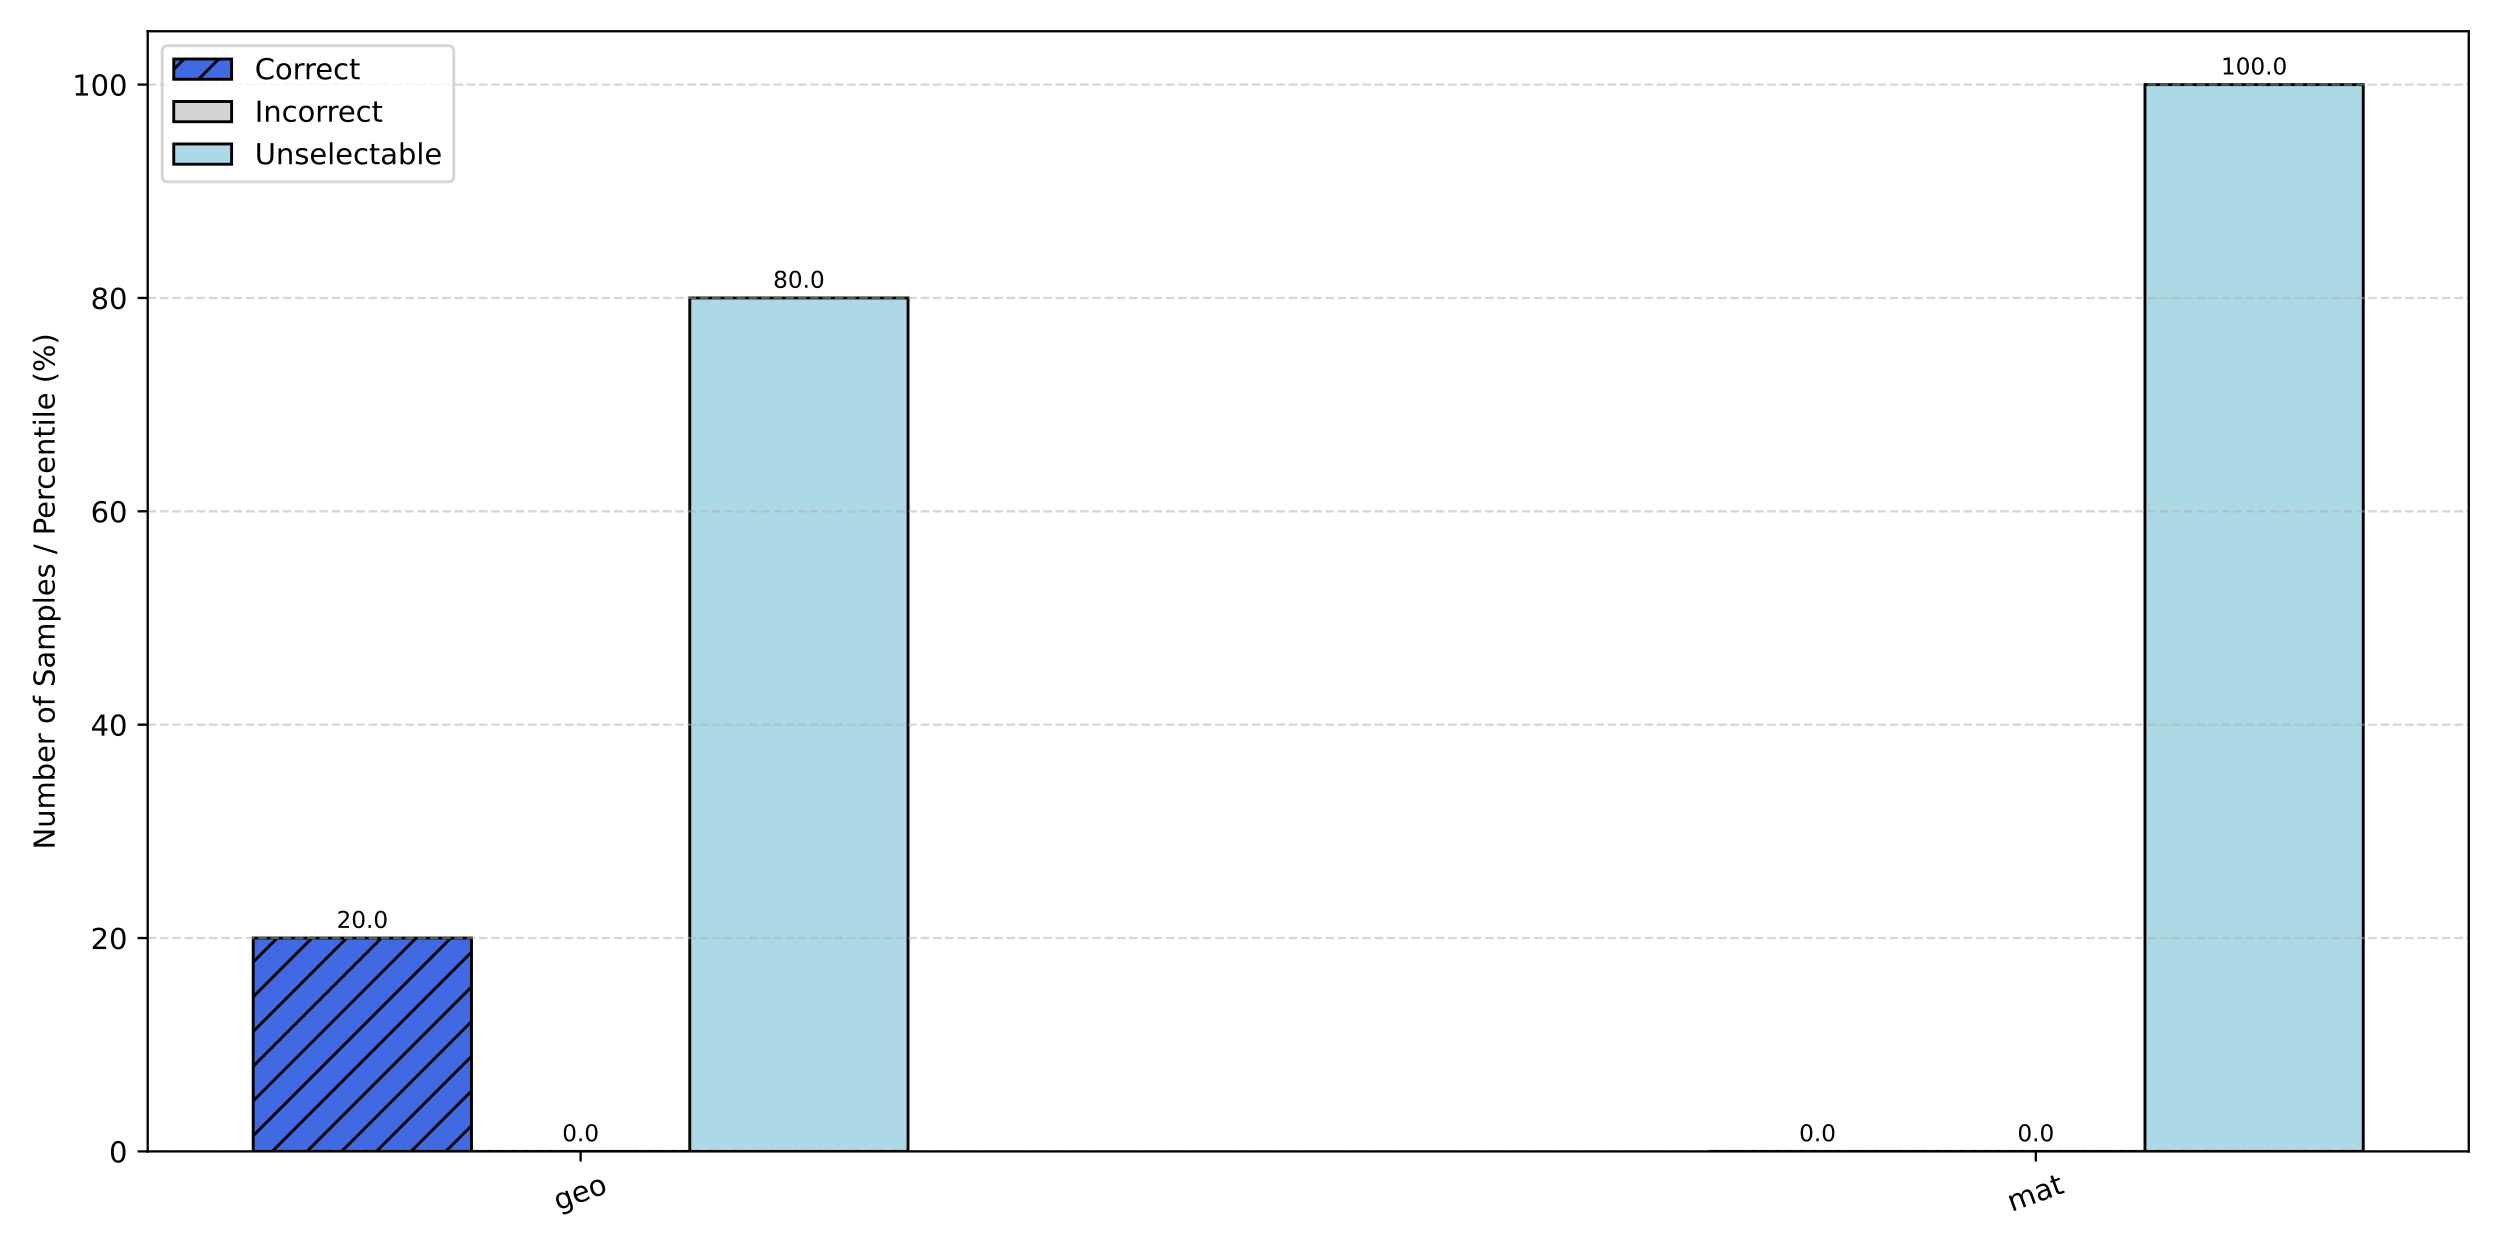
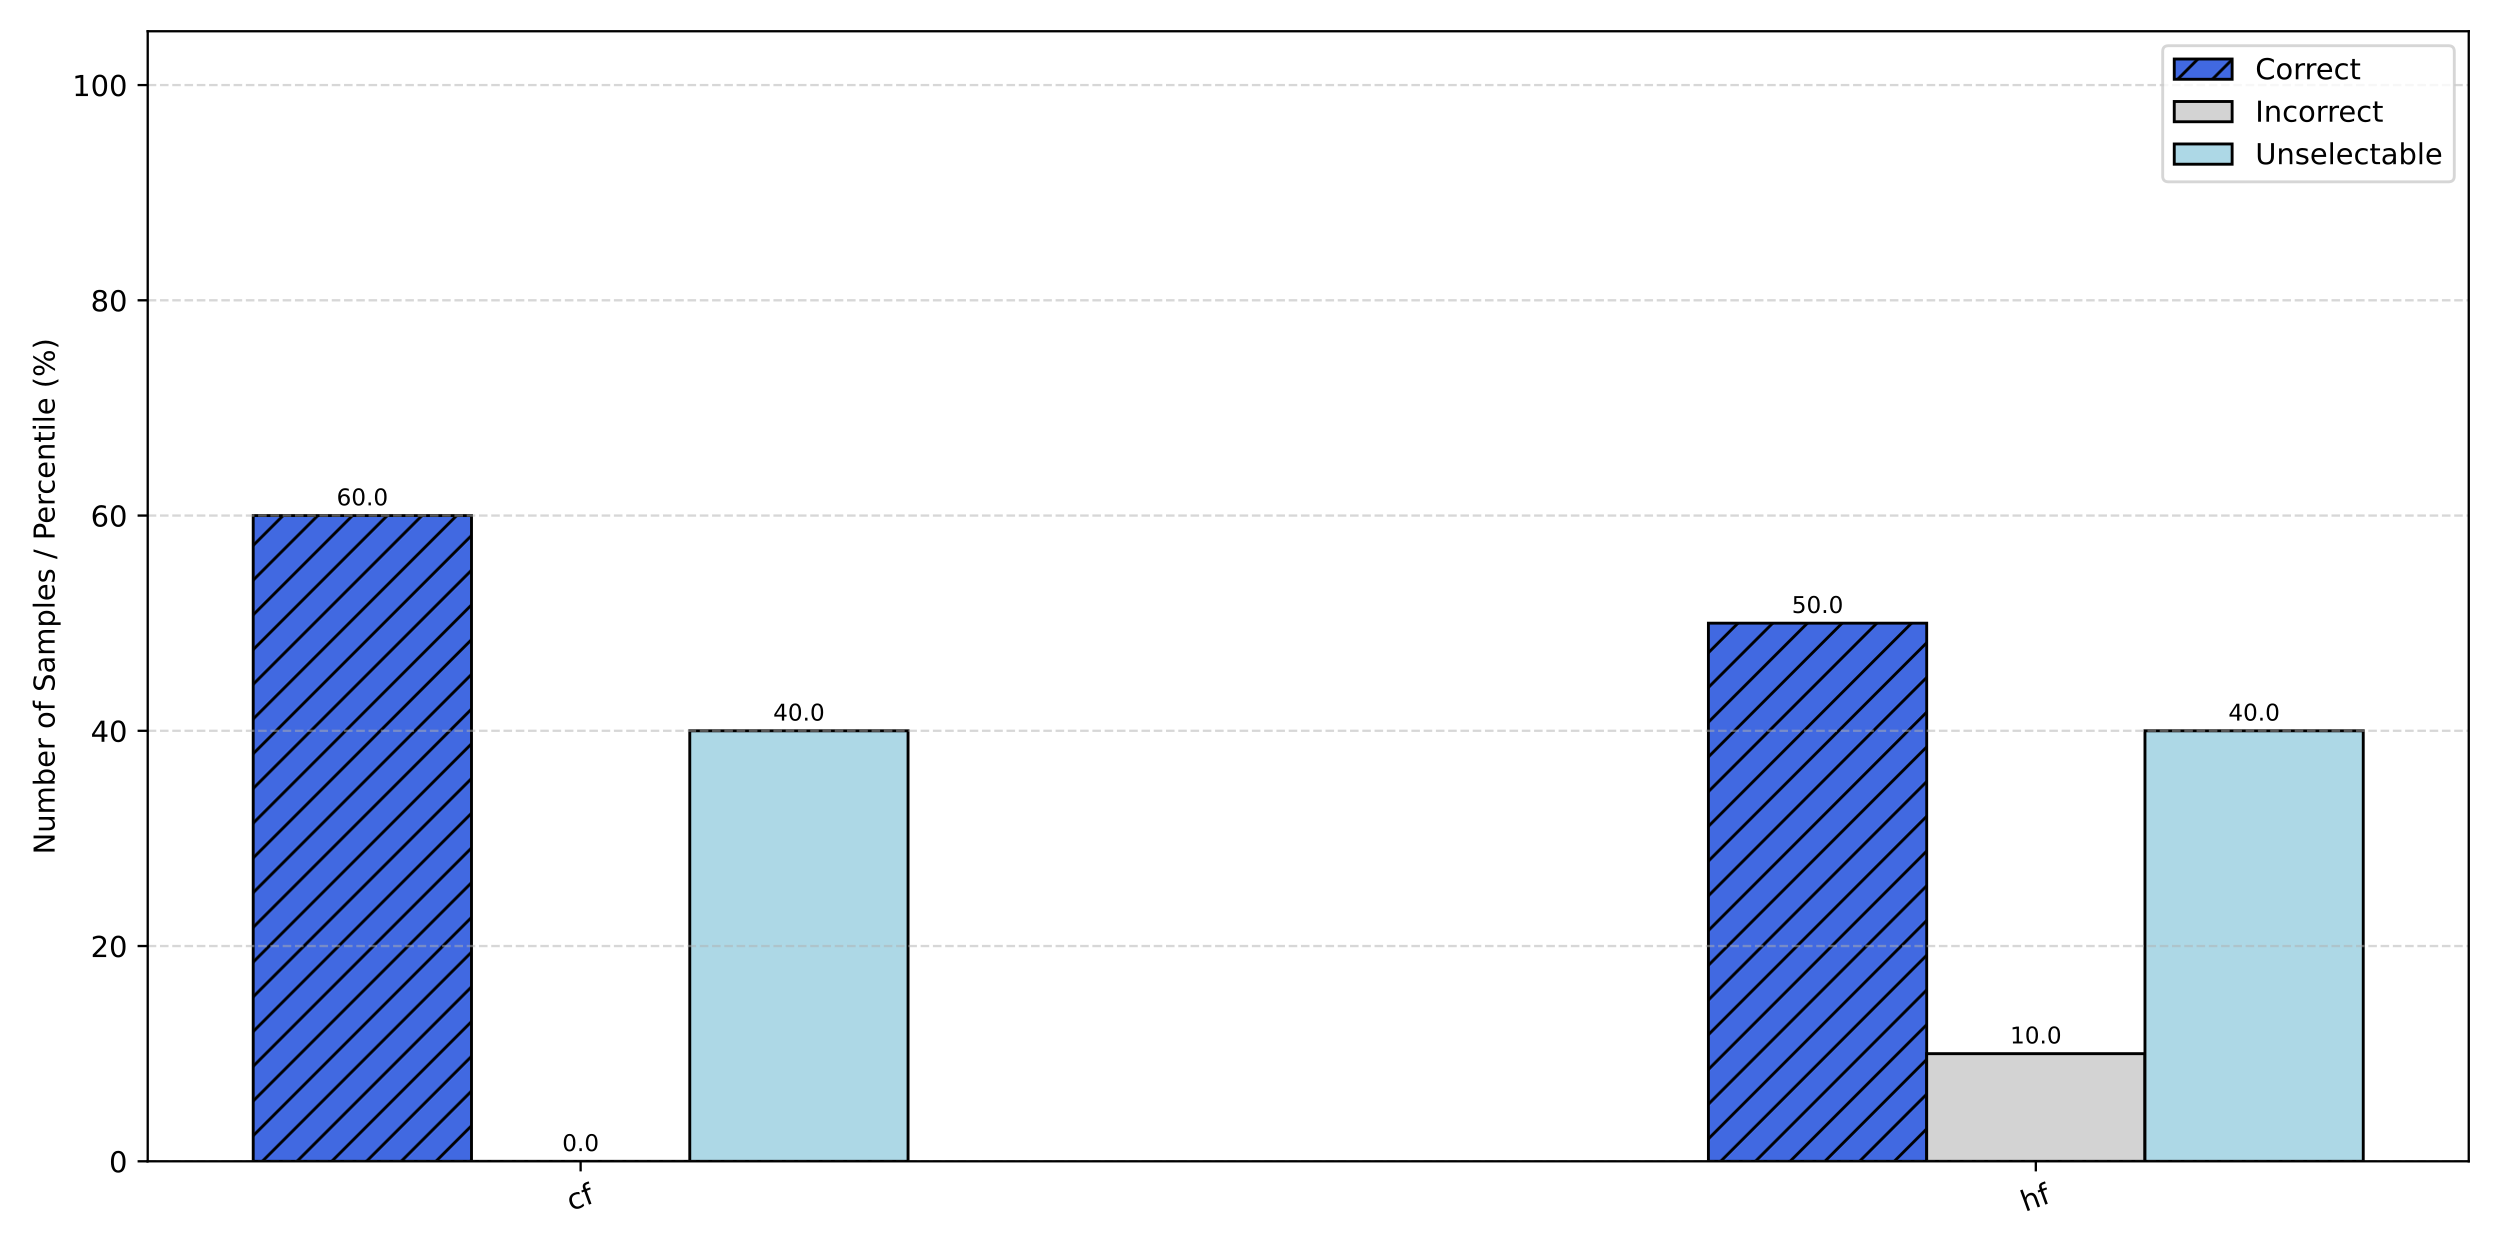
<svg xmlns="http://www.w3.org/2000/svg" xmlns:xlink="http://www.w3.org/1999/xlink" width="864pt" height="432pt" viewBox="0 0 864 432" version="1.1">
  <defs>
    <style type="text/css">*{stroke-linejoin: round; stroke-linecap: butt}</style>
  </defs>
  <g id="figure_1">
    <g id="patch_1">
      <path d="M 0 432  L 864 432  L 864 0  L 0 0  z " style="fill: #ffffff" />
    </g>
    <g id="axes_1">
      <g id="patch_2">
-         <path d="M 51.05 397.925  L 853.2 397.925  L 853.2 10.8  L 51.05 10.8  z " style="fill: #ffffff" />
+         <path d="M 51.05 401.342  L 853.2 401.342  L 853.2 10.8  L 51.05 10.8  z " style="fill: #ffffff" />
      </g>
      <g id="patch_3">
-         <path d="M 87.511 397.925  L 162.949 397.925  L 162.949 324.187  L 87.511 324.187  z " clip-path="url(#p1326051524)" style="fill: url(#h199a5d566e); stroke: #000000; stroke-linejoin: miter" />
+         <path d="M 87.511 401.342  L 162.949 401.342  L 162.949 178.175  L 87.511 178.175  z " clip-path="url(#pe8d5e47a25)" style="fill: url(#hb666bb2fa2); stroke: #000000; stroke-linejoin: miter" />
      </g>
      <g id="patch_4">
-         <path d="M 590.427 397.925  L 665.864 397.925  L 665.864 397.925  L 590.427 397.925  z " clip-path="url(#p1326051524)" style="fill: url(#h199a5d566e); stroke: #000000; stroke-linejoin: miter" />
+         <path d="M 590.427 401.342  L 665.864 401.342  L 665.864 215.37  L 590.427 215.37  z " clip-path="url(#pe8d5e47a25)" style="fill: url(#hb666bb2fa2); stroke: #000000; stroke-linejoin: miter" />
      </g>
      <g id="patch_5">
-         <path d="M 162.949 397.925  L 238.386 397.925  L 238.386 397.925  L 162.949 397.925  z " clip-path="url(#p1326051524)" style="fill: #d3d3d3; stroke: #000000; stroke-linejoin: miter" />
+         <path d="M 162.949 401.342  L 238.386 401.342  L 238.386 401.342  L 162.949 401.342  z " clip-path="url(#pe8d5e47a25)" style="fill: #d3d3d3; stroke: #000000; stroke-linejoin: miter" />
      </g>
      <g id="patch_6">
-         <path d="M 665.864 397.925  L 741.301 397.925  L 741.301 397.925  L 665.864 397.925  z " clip-path="url(#p1326051524)" style="fill: #d3d3d3; stroke: #000000; stroke-linejoin: miter" />
+         <path d="M 665.864 401.342  L 741.301 401.342  L 741.301 364.147  L 665.864 364.147  z " clip-path="url(#pe8d5e47a25)" style="fill: #d3d3d3; stroke: #000000; stroke-linejoin: miter" />
      </g>
      <g id="patch_7">
-         <path d="M 238.386 397.925  L 313.823 397.925  L 313.823 102.973  L 238.386 102.973  z " clip-path="url(#p1326051524)" style="fill: #add8e6; stroke: #000000; stroke-linejoin: miter" />
+         <path d="M 238.386 401.342  L 313.823 401.342  L 313.823 252.564  L 238.386 252.564  z " clip-path="url(#pe8d5e47a25)" style="fill: #add8e6; stroke: #000000; stroke-linejoin: miter" />
      </g>
      <g id="patch_8">
-         <path d="M 741.301 397.925  L 816.739 397.925  L 816.739 29.235  L 741.301 29.235  z " clip-path="url(#p1326051524)" style="fill: #add8e6; stroke: #000000; stroke-linejoin: miter" />
+         <path d="M 741.301 401.342  L 816.739 401.342  L 816.739 252.564  L 741.301 252.564  z " clip-path="url(#pe8d5e47a25)" style="fill: #add8e6; stroke: #000000; stroke-linejoin: miter" />
      </g>
      <g id="matplotlib.axis_1">
        <g id="xtick_1">
          <g id="line2d_1">
            <defs>
-               <path id="m39945ac521" d="M 0 0  L 0 3.5  " style="stroke: #000000; stroke-width: 0.8" />
-             </defs>
-             <g>
-               <use xlink:href="#m39945ac521" x="200.667" y="397.925" style="stroke: #000000; stroke-width: 0.8" />
+               <path id="mf1d5f5a586" d="M 0 0  L 0 3.5  " style="stroke: #000000; stroke-width: 0.8" />
+             </defs>
+             <g>
+               <use xlink:href="#mf1d5f5a586" x="200.667" y="401.342" style="stroke: #000000; stroke-width: 0.8" />
            </g>
          </g>
          <g id="text_1">
-             <g transform="translate(192.8624 418.4338) rotate(-20) scale(0.1 -0.1)">
-               <defs>
-                 <path id="DejaVuSans-67" d="M 2906 1791  Q 2906 2416 2648 2759  Q 2391 3103 1925 3103  Q 1463 3103 1205 2759  Q 947 2416 947 1791  Q 947 1169 1205 825  Q 1463 481 1925 481  Q 2391 481 2648 825  Q 2906 1169 2906 1791  z M 3481 434  Q 3481 -459 3084 -895  Q 2688 -1331 1869 -1331  Q 1566 -1331 1297 -1286  Q 1028 -1241 775 -1147  L 775 -588  Q 1028 -725 1275 -790  Q 1522 -856 1778 -856  Q 2344 -856 2625 -561  Q 2906 -266 2906 331  L 2906 616  Q 2728 306 2450 153  Q 2172 0 1784 0  Q 1141 0 747 490  Q 353 981 353 1791  Q 353 2603 747 3093  Q 1141 3584 1784 3584  Q 2172 3584 2450 3431  Q 2728 3278 2906 2969  L 2906 3500  L 3481 3500  L 3481 434  z " transform="scale(0.015625)" />
-                 <path id="DejaVuSans-65" d="M 3597 1894  L 3597 1613  L 953 1613  Q 991 1019 1311 708  Q 1631 397 2203 397  Q 2534 397 2845 478  Q 3156 559 3463 722  L 3463 178  Q 3153 47 2828 -22  Q 2503 -91 2169 -91  Q 1331 -91 842 396  Q 353 884 353 1716  Q 353 2575 817 3079  Q 1281 3584 2069 3584  Q 2775 3584 3186 3129  Q 3597 2675 3597 1894  z M 3022 2063  Q 3016 2534 2758 2815  Q 2500 3097 2075 3097  Q 1594 3097 1305 2825  Q 1016 2553 972 2059  L 3022 2063  z " transform="scale(0.015625)" />
-                 <path id="DejaVuSans-6f" d="M 1959 3097  Q 1497 3097 1228 2736  Q 959 2375 959 1747  Q 959 1119 1226 758  Q 1494 397 1959 397  Q 2419 397 2687 759  Q 2956 1122 2956 1747  Q 2956 2369 2687 2733  Q 2419 3097 1959 3097  z M 1959 3584  Q 2709 3584 3137 3096  Q 3566 2609 3566 1747  Q 3566 888 3137 398  Q 2709 -91 1959 -91  Q 1206 -91 779 398  Q 353 888 353 1747  Q 353 2609 779 3096  Q 1206 3584 1959 3584  z " transform="scale(0.015625)" />
-               </defs>
-               <use xlink:href="#DejaVuSans-67" />
-               <use xlink:href="#DejaVuSans-65" transform="translate(63.47656 0)" />
-               <use xlink:href="#DejaVuSans-6f" transform="translate(125 0)" />
+             <g transform="translate(197.3737 418.5667) rotate(-20) scale(0.1 -0.1)">
+               <defs>
+                 <path id="DejaVuSans-63" d="M 3122 3366  L 3122 2828  Q 2878 2963 2633 3030  Q 2388 3097 2138 3097  Q 1578 3097 1268 2742  Q 959 2388 959 1747  Q 959 1106 1268 751  Q 1578 397 2138 397  Q 2388 397 2633 464  Q 2878 531 3122 666  L 3122 134  Q 2881 22 2623 -34  Q 2366 -91 2075 -91  Q 1284 -91 818 406  Q 353 903 353 1747  Q 353 2603 823 3093  Q 1294 3584 2113 3584  Q 2378 3584 2631 3529  Q 2884 3475 3122 3366  z " transform="scale(0.015625)" />
+                 <path id="DejaVuSans-66" d="M 2375 4863  L 2375 4384  L 1825 4384  Q 1516 4384 1395 4259  Q 1275 4134 1275 3809  L 1275 3500  L 2222 3500  L 2222 3053  L 1275 3053  L 1275 0  L 697 0  L 697 3053  L 147 3053  L 147 3500  L 697 3500  L 697 3744  Q 697 4328 969 4595  Q 1241 4863 1831 4863  L 2375 4863  z " transform="scale(0.015625)" />
+               </defs>
+               <use xlink:href="#DejaVuSans-63" />
+               <use xlink:href="#DejaVuSans-66" transform="translate(54.98047 0)" />
            </g>
          </g>
        </g>
        <g id="xtick_2">
          <g id="line2d_2">
            <g>
-               <use xlink:href="#m39945ac521" x="703.583" y="397.925" style="stroke: #000000; stroke-width: 0.8" />
+               <use xlink:href="#mf1d5f5a586" x="703.583" y="401.342" style="stroke: #000000; stroke-width: 0.8" />
            </g>
          </g>
          <g id="text_2">
-             <g transform="translate(695.2286 418.8336) rotate(-20) scale(0.1 -0.1)">
-               <defs>
-                 <path id="DejaVuSans-6d" d="M 3328 2828  Q 3544 3216 3844 3400  Q 4144 3584 4550 3584  Q 5097 3584 5394 3201  Q 5691 2819 5691 2113  L 5691 0  L 5113 0  L 5113 2094  Q 5113 2597 4934 2840  Q 4756 3084 4391 3084  Q 3944 3084 3684 2787  Q 3425 2491 3425 1978  L 3425 0  L 2847 0  L 2847 2094  Q 2847 2600 2669 2842  Q 2491 3084 2119 3084  Q 1678 3084 1418 2786  Q 1159 2488 1159 1978  L 1159 0  L 581 0  L 581 3500  L 1159 3500  L 1159 2956  Q 1356 3278 1631 3431  Q 1906 3584 2284 3584  Q 2666 3584 2933 3390  Q 3200 3197 3328 2828  z " transform="scale(0.015625)" />
-                 <path id="DejaVuSans-61" d="M 2194 1759  Q 1497 1759 1228 1600  Q 959 1441 959 1056  Q 959 750 1161 570  Q 1363 391 1709 391  Q 2188 391 2477 730  Q 2766 1069 2766 1631  L 2766 1759  L 2194 1759  z M 3341 1997  L 3341 0  L 2766 0  L 2766 531  Q 2569 213 2275 61  Q 1981 -91 1556 -91  Q 1019 -91 701 211  Q 384 513 384 1019  Q 384 1609 779 1909  Q 1175 2209 1959 2209  L 2766 2209  L 2766 2266  Q 2766 2663 2505 2880  Q 2244 3097 1772 3097  Q 1472 3097 1187 3025  Q 903 2953 641 2809  L 641 3341  Q 956 3463 1253 3523  Q 1550 3584 1831 3584  Q 2591 3584 2966 3190  Q 3341 2797 3341 1997  z " transform="scale(0.015625)" />
-                 <path id="DejaVuSans-74" d="M 1172 4494  L 1172 3500  L 2356 3500  L 2356 3053  L 1172 3053  L 1172 1153  Q 1172 725 1289 603  Q 1406 481 1766 481  L 2356 481  L 2356 0  L 1766 0  Q 1100 0 847 248  Q 594 497 594 1153  L 594 3053  L 172 3053  L 172 3500  L 594 3500  L 594 4494  L 1172 4494  z " transform="scale(0.015625)" />
-               </defs>
-               <use xlink:href="#DejaVuSans-6d" />
-               <use xlink:href="#DejaVuSans-61" transform="translate(97.41211 0)" />
-               <use xlink:href="#DejaVuSans-74" transform="translate(158.6914 0)" />
+             <g transform="translate(699.8948 418.8537) rotate(-20) scale(0.1 -0.1)">
+               <defs>
+                 <path id="DejaVuSans-68" d="M 3513 2113  L 3513 0  L 2938 0  L 2938 2094  Q 2938 2591 2744 2837  Q 2550 3084 2163 3084  Q 1697 3084 1428 2787  Q 1159 2491 1159 1978  L 1159 0  L 581 0  L 581 4863  L 1159 4863  L 1159 2956  Q 1366 3272 1645 3428  Q 1925 3584 2291 3584  Q 2894 3584 3203 3211  Q 3513 2838 3513 2113  z " transform="scale(0.015625)" />
+               </defs>
+               <use xlink:href="#DejaVuSans-68" />
+               <use xlink:href="#DejaVuSans-66" transform="translate(63.37891 0)" />
            </g>
          </g>
        </g>
      </g>
      <g id="matplotlib.axis_2">
        <g id="ytick_1">
          <g id="line2d_3">
-             <path d="M 51.05 397.925  L 853.2 397.925  " clip-path="url(#p1326051524)" style="fill: none; stroke-dasharray: 2.96,1.28; stroke-dashoffset: 0; stroke: #b0b0b0; stroke-opacity: 0.5; stroke-width: 0.8" />
+             <path d="M 51.05 401.342  L 853.2 401.342  " clip-path="url(#pe8d5e47a25)" style="fill: none; stroke-dasharray: 2.96,1.28; stroke-dashoffset: 0; stroke: #b0b0b0; stroke-opacity: 0.5; stroke-width: 0.8" />
          </g>
          <g id="line2d_4">
            <defs>
-               <path id="m8533ecb255" d="M 0 0  L -3.5 0  " style="stroke: #000000; stroke-width: 0.8" />
-             </defs>
-             <g>
-               <use xlink:href="#m8533ecb255" x="51.05" y="397.925" style="stroke: #000000; stroke-width: 0.8" />
+               <path id="mf3baa4b930" d="M 0 0  L -3.5 0  " style="stroke: #000000; stroke-width: 0.8" />
+             </defs>
+             <g>
+               <use xlink:href="#mf3baa4b930" x="51.05" y="401.342" style="stroke: #000000; stroke-width: 0.8" />
            </g>
          </g>
          <g id="text_3">
-             <g transform="translate(37.6875 401.7243) scale(0.1 -0.1)">
+             <g transform="translate(37.6875 405.1411) scale(0.1 -0.1)">
              <defs>
                <path id="DejaVuSans-30" d="M 2034 4250  Q 1547 4250 1301 3770  Q 1056 3291 1056 2328  Q 1056 1369 1301 889  Q 1547 409 2034 409  Q 2525 409 2770 889  Q 3016 1369 3016 2328  Q 3016 3291 2770 3770  Q 2525 4250 2034 4250  z M 2034 4750  Q 2819 4750 3233 4129  Q 3647 3509 3647 2328  Q 3647 1150 3233 529  Q 2819 -91 2034 -91  Q 1250 -91 836 529  Q 422 1150 422 2328  Q 422 3509 836 4129  Q 1250 4750 2034 4750  z " transform="scale(0.015625)" />
              </defs>
              <use xlink:href="#DejaVuSans-30" />
            </g>
          </g>
        </g>
        <g id="ytick_2">
          <g id="line2d_5">
-             <path d="M 51.05 324.187  L 853.2 324.187  " clip-path="url(#p1326051524)" style="fill: none; stroke-dasharray: 2.96,1.28; stroke-dashoffset: 0; stroke: #b0b0b0; stroke-opacity: 0.5; stroke-width: 0.8" />
+             <path d="M 51.05 326.953  L 853.2 326.953  " clip-path="url(#pe8d5e47a25)" style="fill: none; stroke-dasharray: 2.96,1.28; stroke-dashoffset: 0; stroke: #b0b0b0; stroke-opacity: 0.5; stroke-width: 0.8" />
          </g>
          <g id="line2d_6">
            <g>
-               <use xlink:href="#m8533ecb255" x="51.05" y="324.187" style="stroke: #000000; stroke-width: 0.8" />
+               <use xlink:href="#mf3baa4b930" x="51.05" y="326.953" style="stroke: #000000; stroke-width: 0.8" />
            </g>
          </g>
          <g id="text_4">
-             <g transform="translate(31.325 327.9862) scale(0.1 -0.1)">
+             <g transform="translate(31.325 330.7522) scale(0.1 -0.1)">
              <defs>
                <path id="DejaVuSans-32" d="M 1228 531  L 3431 531  L 3431 0  L 469 0  L 469 531  Q 828 903 1448 1529  Q 2069 2156 2228 2338  Q 2531 2678 2651 2914  Q 2772 3150 2772 3378  Q 2772 3750 2511 3984  Q 2250 4219 1831 4219  Q 1534 4219 1204 4116  Q 875 4013 500 3803  L 500 4441  Q 881 4594 1212 4672  Q 1544 4750 1819 4750  Q 2544 4750 2975 4387  Q 3406 4025 3406 3419  Q 3406 3131 3298 2873  Q 3191 2616 2906 2266  Q 2828 2175 2409 1742  Q 1991 1309 1228 531  z " transform="scale(0.015625)" />
              </defs>
              <use xlink:href="#DejaVuSans-32" />
              <use xlink:href="#DejaVuSans-30" transform="translate(63.62305 0)" />
            </g>
          </g>
        </g>
        <g id="ytick_3">
          <g id="line2d_7">
-             <path d="M 51.05 250.449  L 853.2 250.449  " clip-path="url(#p1326051524)" style="fill: none; stroke-dasharray: 2.96,1.28; stroke-dashoffset: 0; stroke: #b0b0b0; stroke-opacity: 0.5; stroke-width: 0.8" />
+             <path d="M 51.05 252.564  L 853.2 252.564  " clip-path="url(#pe8d5e47a25)" style="fill: none; stroke-dasharray: 2.96,1.28; stroke-dashoffset: 0; stroke: #b0b0b0; stroke-opacity: 0.5; stroke-width: 0.8" />
          </g>
          <g id="line2d_8">
            <g>
-               <use xlink:href="#m8533ecb255" x="51.05" y="250.449" style="stroke: #000000; stroke-width: 0.8" />
+               <use xlink:href="#mf3baa4b930" x="51.05" y="252.564" style="stroke: #000000; stroke-width: 0.8" />
            </g>
          </g>
          <g id="text_5">
-             <g transform="translate(31.325 254.2481) scale(0.1 -0.1)">
+             <g transform="translate(31.325 256.3633) scale(0.1 -0.1)">
              <defs>
                <path id="DejaVuSans-34" d="M 2419 4116  L 825 1625  L 2419 1625  L 2419 4116  z M 2253 4666  L 3047 4666  L 3047 1625  L 3713 1625  L 3713 1100  L 3047 1100  L 3047 0  L 2419 0  L 2419 1100  L 313 1100  L 313 1709  L 2253 4666  z " transform="scale(0.015625)" />
              </defs>
              <use xlink:href="#DejaVuSans-34" />
              <use xlink:href="#DejaVuSans-30" transform="translate(63.62305 0)" />
            </g>
          </g>
        </g>
        <g id="ytick_4">
          <g id="line2d_9">
-             <path d="M 51.05 176.711  L 853.2 176.711  " clip-path="url(#p1326051524)" style="fill: none; stroke-dasharray: 2.96,1.28; stroke-dashoffset: 0; stroke: #b0b0b0; stroke-opacity: 0.5; stroke-width: 0.8" />
+             <path d="M 51.05 178.175  L 853.2 178.175  " clip-path="url(#pe8d5e47a25)" style="fill: none; stroke-dasharray: 2.96,1.28; stroke-dashoffset: 0; stroke: #b0b0b0; stroke-opacity: 0.5; stroke-width: 0.8" />
          </g>
          <g id="line2d_10">
            <g>
-               <use xlink:href="#m8533ecb255" x="51.05" y="176.711" style="stroke: #000000; stroke-width: 0.8" />
+               <use xlink:href="#mf3baa4b930" x="51.05" y="178.175" style="stroke: #000000; stroke-width: 0.8" />
            </g>
          </g>
          <g id="text_6">
-             <g transform="translate(31.325 180.51) scale(0.1 -0.1)">
+             <g transform="translate(31.325 181.9743) scale(0.1 -0.1)">
              <defs>
                <path id="DejaVuSans-36" d="M 2113 2584  Q 1688 2584 1439 2293  Q 1191 2003 1191 1497  Q 1191 994 1439 701  Q 1688 409 2113 409  Q 2538 409 2786 701  Q 3034 994 3034 1497  Q 3034 2003 2786 2293  Q 2538 2584 2113 2584  z M 3366 4563  L 3366 3988  Q 3128 4100 2886 4159  Q 2644 4219 2406 4219  Q 1781 4219 1451 3797  Q 1122 3375 1075 2522  Q 1259 2794 1537 2939  Q 1816 3084 2150 3084  Q 2853 3084 3261 2657  Q 3669 2231 3669 1497  Q 3669 778 3244 343  Q 2819 -91 2113 -91  Q 1303 -91 875 529  Q 447 1150 447 2328  Q 447 3434 972 4092  Q 1497 4750 2381 4750  Q 2619 4750 2861 4703  Q 3103 4656 3366 4563  z " transform="scale(0.015625)" />
              </defs>
              <use xlink:href="#DejaVuSans-36" />
              <use xlink:href="#DejaVuSans-30" transform="translate(63.62305 0)" />
            </g>
          </g>
        </g>
        <g id="ytick_5">
          <g id="line2d_11">
-             <path d="M 51.05 102.973  L 853.2 102.973  " clip-path="url(#p1326051524)" style="fill: none; stroke-dasharray: 2.96,1.28; stroke-dashoffset: 0; stroke: #b0b0b0; stroke-opacity: 0.5; stroke-width: 0.8" />
+             <path d="M 51.05 103.786  L 853.2 103.786  " clip-path="url(#pe8d5e47a25)" style="fill: none; stroke-dasharray: 2.96,1.28; stroke-dashoffset: 0; stroke: #b0b0b0; stroke-opacity: 0.5; stroke-width: 0.8" />
          </g>
          <g id="line2d_12">
            <g>
-               <use xlink:href="#m8533ecb255" x="51.05" y="102.973" style="stroke: #000000; stroke-width: 0.8" />
+               <use xlink:href="#mf3baa4b930" x="51.05" y="103.786" style="stroke: #000000; stroke-width: 0.8" />
            </g>
          </g>
          <g id="text_7">
-             <g transform="translate(31.325 106.7719) scale(0.1 -0.1)">
+             <g transform="translate(31.325 107.5854) scale(0.1 -0.1)">
              <defs>
                <path id="DejaVuSans-38" d="M 2034 2216  Q 1584 2216 1326 1975  Q 1069 1734 1069 1313  Q 1069 891 1326 650  Q 1584 409 2034 409  Q 2484 409 2743 651  Q 3003 894 3003 1313  Q 3003 1734 2745 1975  Q 2488 2216 2034 2216  z M 1403 2484  Q 997 2584 770 2862  Q 544 3141 544 3541  Q 544 4100 942 4425  Q 1341 4750 2034 4750  Q 2731 4750 3128 4425  Q 3525 4100 3525 3541  Q 3525 3141 3298 2862  Q 3072 2584 2669 2484  Q 3125 2378 3379 2068  Q 3634 1759 3634 1313  Q 3634 634 3220 271  Q 2806 -91 2034 -91  Q 1263 -91 848 271  Q 434 634 434 1313  Q 434 1759 690 2068  Q 947 2378 1403 2484  z M 1172 3481  Q 1172 3119 1398 2916  Q 1625 2713 2034 2713  Q 2441 2713 2670 2916  Q 2900 3119 2900 3481  Q 2900 3844 2670 4047  Q 2441 4250 2034 4250  Q 1625 4250 1398 4047  Q 1172 3844 1172 3481  z " transform="scale(0.015625)" />
              </defs>
              <use xlink:href="#DejaVuSans-38" />
              <use xlink:href="#DejaVuSans-30" transform="translate(63.62305 0)" />
            </g>
          </g>
        </g>
        <g id="ytick_6">
          <g id="line2d_13">
-             <path d="M 51.05 29.235  L 853.2 29.235  " clip-path="url(#p1326051524)" style="fill: none; stroke-dasharray: 2.96,1.28; stroke-dashoffset: 0; stroke: #b0b0b0; stroke-opacity: 0.5; stroke-width: 0.8" />
+             <path d="M 51.05 29.397  L 853.2 29.397  " clip-path="url(#pe8d5e47a25)" style="fill: none; stroke-dasharray: 2.96,1.28; stroke-dashoffset: 0; stroke: #b0b0b0; stroke-opacity: 0.5; stroke-width: 0.8" />
          </g>
          <g id="line2d_14">
            <g>
-               <use xlink:href="#m8533ecb255" x="51.05" y="29.235" style="stroke: #000000; stroke-width: 0.8" />
+               <use xlink:href="#mf3baa4b930" x="51.05" y="29.397" style="stroke: #000000; stroke-width: 0.8" />
            </g>
          </g>
          <g id="text_8">
-             <g transform="translate(24.9625 33.03375) scale(0.1 -0.1)">
+             <g transform="translate(24.9625 33.19645) scale(0.1 -0.1)">
              <defs>
                <path id="DejaVuSans-31" d="M 794 531  L 1825 531  L 1825 4091  L 703 3866  L 703 4441  L 1819 4666  L 2450 4666  L 2450 531  L 3481 531  L 3481 0  L 794 0  L 794 531  z " transform="scale(0.015625)" />
              </defs>
              <use xlink:href="#DejaVuSans-31" />
              <use xlink:href="#DejaVuSans-30" transform="translate(63.62305 0)" />
              <use xlink:href="#DejaVuSans-30" transform="translate(127.2461 0)" />
            </g>
          </g>
        </g>
        <g id="text_9">
-           <g transform="translate(18.88281 293.5657) rotate(-90) scale(0.1 -0.1)">
+           <g transform="translate(18.88281 295.2741) rotate(-90) scale(0.1 -0.1)">
            <defs>
              <path id="DejaVuSans-4e" d="M 628 4666  L 1478 4666  L 3547 763  L 3547 4666  L 4159 4666  L 4159 0  L 3309 0  L 1241 3903  L 1241 0  L 628 0  L 628 4666  z " transform="scale(0.015625)" />
              <path id="DejaVuSans-75" d="M 544 1381  L 544 3500  L 1119 3500  L 1119 1403  Q 1119 906 1312 657  Q 1506 409 1894 409  Q 2359 409 2629 706  Q 2900 1003 2900 1516  L 2900 3500  L 3475 3500  L 3475 0  L 2900 0  L 2900 538  Q 2691 219 2414 64  Q 2138 -91 1772 -91  Q 1169 -91 856 284  Q 544 659 544 1381  z M 1991 3584  L 1991 3584  z " transform="scale(0.015625)" />
+               <path id="DejaVuSans-6d" d="M 3328 2828  Q 3544 3216 3844 3400  Q 4144 3584 4550 3584  Q 5097 3584 5394 3201  Q 5691 2819 5691 2113  L 5691 0  L 5113 0  L 5113 2094  Q 5113 2597 4934 2840  Q 4756 3084 4391 3084  Q 3944 3084 3684 2787  Q 3425 2491 3425 1978  L 3425 0  L 2847 0  L 2847 2094  Q 2847 2600 2669 2842  Q 2491 3084 2119 3084  Q 1678 3084 1418 2786  Q 1159 2488 1159 1978  L 1159 0  L 581 0  L 581 3500  L 1159 3500  L 1159 2956  Q 1356 3278 1631 3431  Q 1906 3584 2284 3584  Q 2666 3584 2933 3390  Q 3200 3197 3328 2828  z " transform="scale(0.015625)" />
              <path id="DejaVuSans-62" d="M 3116 1747  Q 3116 2381 2855 2742  Q 2594 3103 2138 3103  Q 1681 3103 1420 2742  Q 1159 2381 1159 1747  Q 1159 1113 1420 752  Q 1681 391 2138 391  Q 2594 391 2855 752  Q 3116 1113 3116 1747  z M 1159 2969  Q 1341 3281 1617 3432  Q 1894 3584 2278 3584  Q 2916 3584 3314 3078  Q 3713 2572 3713 1747  Q 3713 922 3314 415  Q 2916 -91 2278 -91  Q 1894 -91 1617 61  Q 1341 213 1159 525  L 1159 0  L 581 0  L 581 4863  L 1159 4863  L 1159 2969  z " transform="scale(0.015625)" />
+               <path id="DejaVuSans-65" d="M 3597 1894  L 3597 1613  L 953 1613  Q 991 1019 1311 708  Q 1631 397 2203 397  Q 2534 397 2845 478  Q 3156 559 3463 722  L 3463 178  Q 3153 47 2828 -22  Q 2503 -91 2169 -91  Q 1331 -91 842 396  Q 353 884 353 1716  Q 353 2575 817 3079  Q 1281 3584 2069 3584  Q 2775 3584 3186 3129  Q 3597 2675 3597 1894  z M 3022 2063  Q 3016 2534 2758 2815  Q 2500 3097 2075 3097  Q 1594 3097 1305 2825  Q 1016 2553 972 2059  L 3022 2063  z " transform="scale(0.015625)" />
              <path id="DejaVuSans-72" d="M 2631 2963  Q 2534 3019 2420 3045  Q 2306 3072 2169 3072  Q 1681 3072 1420 2755  Q 1159 2438 1159 1844  L 1159 0  L 581 0  L 581 3500  L 1159 3500  L 1159 2956  Q 1341 3275 1631 3429  Q 1922 3584 2338 3584  Q 2397 3584 2469 3576  Q 2541 3569 2628 3553  L 2631 2963  z " transform="scale(0.015625)" />
              <path id="DejaVuSans-20" transform="scale(0.015625)" />
-               <path id="DejaVuSans-66" d="M 2375 4863  L 2375 4384  L 1825 4384  Q 1516 4384 1395 4259  Q 1275 4134 1275 3809  L 1275 3500  L 2222 3500  L 2222 3053  L 1275 3053  L 1275 0  L 697 0  L 697 3053  L 147 3053  L 147 3500  L 697 3500  L 697 3744  Q 697 4328 969 4595  Q 1241 4863 1831 4863  L 2375 4863  z " transform="scale(0.015625)" />
+               <path id="DejaVuSans-6f" d="M 1959 3097  Q 1497 3097 1228 2736  Q 959 2375 959 1747  Q 959 1119 1226 758  Q 1494 397 1959 397  Q 2419 397 2687 759  Q 2956 1122 2956 1747  Q 2956 2369 2687 2733  Q 2419 3097 1959 3097  z M 1959 3584  Q 2709 3584 3137 3096  Q 3566 2609 3566 1747  Q 3566 888 3137 398  Q 2709 -91 1959 -91  Q 1206 -91 779 398  Q 353 888 353 1747  Q 353 2609 779 3096  Q 1206 3584 1959 3584  z " transform="scale(0.015625)" />
              <path id="DejaVuSans-53" d="M 3425 4513  L 3425 3897  Q 3066 4069 2747 4153  Q 2428 4238 2131 4238  Q 1616 4238 1336 4038  Q 1056 3838 1056 3469  Q 1056 3159 1242 3001  Q 1428 2844 1947 2747  L 2328 2669  Q 3034 2534 3370 2195  Q 3706 1856 3706 1288  Q 3706 609 3251 259  Q 2797 -91 1919 -91  Q 1588 -91 1214 -16  Q 841 59 441 206  L 441 856  Q 825 641 1194 531  Q 1563 422 1919 422  Q 2459 422 2753 634  Q 3047 847 3047 1241  Q 3047 1584 2836 1778  Q 2625 1972 2144 2069  L 1759 2144  Q 1053 2284 737 2584  Q 422 2884 422 3419  Q 422 4038 858 4394  Q 1294 4750 2059 4750  Q 2388 4750 2728 4690  Q 3069 4631 3425 4513  z " transform="scale(0.015625)" />
+               <path id="DejaVuSans-61" d="M 2194 1759  Q 1497 1759 1228 1600  Q 959 1441 959 1056  Q 959 750 1161 570  Q 1363 391 1709 391  Q 2188 391 2477 730  Q 2766 1069 2766 1631  L 2766 1759  L 2194 1759  z M 3341 1997  L 3341 0  L 2766 0  L 2766 531  Q 2569 213 2275 61  Q 1981 -91 1556 -91  Q 1019 -91 701 211  Q 384 513 384 1019  Q 384 1609 779 1909  Q 1175 2209 1959 2209  L 2766 2209  L 2766 2266  Q 2766 2663 2505 2880  Q 2244 3097 1772 3097  Q 1472 3097 1187 3025  Q 903 2953 641 2809  L 641 3341  Q 956 3463 1253 3523  Q 1550 3584 1831 3584  Q 2591 3584 2966 3190  Q 3341 2797 3341 1997  z " transform="scale(0.015625)" />
              <path id="DejaVuSans-70" d="M 1159 525  L 1159 -1331  L 581 -1331  L 581 3500  L 1159 3500  L 1159 2969  Q 1341 3281 1617 3432  Q 1894 3584 2278 3584  Q 2916 3584 3314 3078  Q 3713 2572 3713 1747  Q 3713 922 3314 415  Q 2916 -91 2278 -91  Q 1894 -91 1617 61  Q 1341 213 1159 525  z M 3116 1747  Q 3116 2381 2855 2742  Q 2594 3103 2138 3103  Q 1681 3103 1420 2742  Q 1159 2381 1159 1747  Q 1159 1113 1420 752  Q 1681 391 2138 391  Q 2594 391 2855 752  Q 3116 1113 3116 1747  z " transform="scale(0.015625)" />
              <path id="DejaVuSans-6c" d="M 603 4863  L 1178 4863  L 1178 0  L 603 0  L 603 4863  z " transform="scale(0.015625)" />
              <path id="DejaVuSans-73" d="M 2834 3397  L 2834 2853  Q 2591 2978 2328 3040  Q 2066 3103 1784 3103  Q 1356 3103 1142 2972  Q 928 2841 928 2578  Q 928 2378 1081 2264  Q 1234 2150 1697 2047  L 1894 2003  Q 2506 1872 2764 1633  Q 3022 1394 3022 966  Q 3022 478 2636 193  Q 2250 -91 1575 -91  Q 1294 -91 989 -36  Q 684 19 347 128  L 347 722  Q 666 556 975 473  Q 1284 391 1588 391  Q 1994 391 2212 530  Q 2431 669 2431 922  Q 2431 1156 2273 1281  Q 2116 1406 1581 1522  L 1381 1569  Q 847 1681 609 1914  Q 372 2147 372 2553  Q 372 3047 722 3315  Q 1072 3584 1716 3584  Q 2034 3584 2315 3537  Q 2597 3491 2834 3397  z " transform="scale(0.015625)" />
              <path id="DejaVuSans-2f" d="M 1625 4666  L 2156 4666  L 531 -594  L 0 -594  L 1625 4666  z " transform="scale(0.015625)" />
              <path id="DejaVuSans-50" d="M 1259 4147  L 1259 2394  L 2053 2394  Q 2494 2394 2734 2622  Q 2975 2850 2975 3272  Q 2975 3691 2734 3919  Q 2494 4147 2053 4147  L 1259 4147  z M 628 4666  L 2053 4666  Q 2838 4666 3239 4311  Q 3641 3956 3641 3272  Q 3641 2581 3239 2228  Q 2838 1875 2053 1875  L 1259 1875  L 1259 0  L 628 0  L 628 4666  z " transform="scale(0.015625)" />
-               <path id="DejaVuSans-63" d="M 3122 3366  L 3122 2828  Q 2878 2963 2633 3030  Q 2388 3097 2138 3097  Q 1578 3097 1268 2742  Q 959 2388 959 1747  Q 959 1106 1268 751  Q 1578 397 2138 397  Q 2388 397 2633 464  Q 2878 531 3122 666  L 3122 134  Q 2881 22 2623 -34  Q 2366 -91 2075 -91  Q 1284 -91 818 406  Q 353 903 353 1747  Q 353 2603 823 3093  Q 1294 3584 2113 3584  Q 2378 3584 2631 3529  Q 2884 3475 3122 3366  z " transform="scale(0.015625)" />
              <path id="DejaVuSans-6e" d="M 3513 2113  L 3513 0  L 2938 0  L 2938 2094  Q 2938 2591 2744 2837  Q 2550 3084 2163 3084  Q 1697 3084 1428 2787  Q 1159 2491 1159 1978  L 1159 0  L 581 0  L 581 3500  L 1159 3500  L 1159 2956  Q 1366 3272 1645 3428  Q 1925 3584 2291 3584  Q 2894 3584 3203 3211  Q 3513 2838 3513 2113  z " transform="scale(0.015625)" />
+               <path id="DejaVuSans-74" d="M 1172 4494  L 1172 3500  L 2356 3500  L 2356 3053  L 1172 3053  L 1172 1153  Q 1172 725 1289 603  Q 1406 481 1766 481  L 2356 481  L 2356 0  L 1766 0  Q 1100 0 847 248  Q 594 497 594 1153  L 594 3053  L 172 3053  L 172 3500  L 594 3500  L 594 4494  L 1172 4494  z " transform="scale(0.015625)" />
              <path id="DejaVuSans-69" d="M 603 3500  L 1178 3500  L 1178 0  L 603 0  L 603 3500  z M 603 4863  L 1178 4863  L 1178 4134  L 603 4134  L 603 4863  z " transform="scale(0.015625)" />
              <path id="DejaVuSans-28" d="M 1984 4856  Q 1566 4138 1362 3434  Q 1159 2731 1159 2009  Q 1159 1288 1364 580  Q 1569 -128 1984 -844  L 1484 -844  Q 1016 -109 783 600  Q 550 1309 550 2009  Q 550 2706 781 3412  Q 1013 4119 1484 4856  L 1984 4856  z " transform="scale(0.015625)" />
              <path id="DejaVuSans-25" d="M 4653 2053  Q 4381 2053 4226 1822  Q 4072 1591 4072 1178  Q 4072 772 4226 539  Q 4381 306 4653 306  Q 4919 306 5073 539  Q 5228 772 5228 1178  Q 5228 1588 5073 1820  Q 4919 2053 4653 2053  z M 4653 2450  Q 5147 2450 5437 2106  Q 5728 1763 5728 1178  Q 5728 594 5436 251  Q 5144 -91 4653 -91  Q 4153 -91 3862 251  Q 3572 594 3572 1178  Q 3572 1766 3864 2108  Q 4156 2450 4653 2450  z M 1428 4353  Q 1159 4353 1004 4120  Q 850 3888 850 3481  Q 850 3069 1003 2837  Q 1156 2606 1428 2606  Q 1700 2606 1854 2837  Q 2009 3069 2009 3481  Q 2009 3884 1853 4118  Q 1697 4353 1428 4353  z M 4250 4750  L 4750 4750  L 1831 -91  L 1331 -91  L 4250 4750  z M 1428 4750  Q 1922 4750 2215 4408  Q 2509 4066 2509 3481  Q 2509 2891 2217 2550  Q 1925 2209 1428 2209  Q 931 2209 642 2551  Q 353 2894 353 3481  Q 353 4063 643 4406  Q 934 4750 1428 4750  z " transform="scale(0.015625)" />
              <path id="DejaVuSans-29" d="M 513 4856  L 1013 4856  Q 1481 4119 1714 3412  Q 1947 2706 1947 2009  Q 1947 1309 1714 600  Q 1481 -109 1013 -844  L 513 -844  Q 928 -128 1133 580  Q 1338 1288 1338 2009  Q 1338 2731 1133 3434  Q 928 4138 513 4856  z " transform="scale(0.015625)" />
            </defs>
            <use xlink:href="#DejaVuSans-4e" />
            <use xlink:href="#DejaVuSans-75" transform="translate(74.80469 0)" />
            <use xlink:href="#DejaVuSans-6d" transform="translate(138.1836 0)" />
            <use xlink:href="#DejaVuSans-62" transform="translate(235.5957 0)" />
            <use xlink:href="#DejaVuSans-65" transform="translate(299.0723 0)" />
            <use xlink:href="#DejaVuSans-72" transform="translate(360.5957 0)" />
            <use xlink:href="#DejaVuSans-20" transform="translate(401.709 0)" />
            <use xlink:href="#DejaVuSans-6f" transform="translate(433.4961 0)" />
            <use xlink:href="#DejaVuSans-66" transform="translate(494.6777 0)" />
            <use xlink:href="#DejaVuSans-20" transform="translate(529.8828 0)" />
            <use xlink:href="#DejaVuSans-53" transform="translate(561.6699 0)" />
            <use xlink:href="#DejaVuSans-61" transform="translate(625.1465 0)" />
            <use xlink:href="#DejaVuSans-6d" transform="translate(686.4258 0)" />
            <use xlink:href="#DejaVuSans-70" transform="translate(783.8379 0)" />
            <use xlink:href="#DejaVuSans-6c" transform="translate(847.3145 0)" />
            <use xlink:href="#DejaVuSans-65" transform="translate(875.0977 0)" />
            <use xlink:href="#DejaVuSans-73" transform="translate(936.6211 0)" />
            <use xlink:href="#DejaVuSans-20" transform="translate(988.7207 0)" />
            <use xlink:href="#DejaVuSans-2f" transform="translate(1020.508 0)" />
            <use xlink:href="#DejaVuSans-20" transform="translate(1054.199 0)" />
            <use xlink:href="#DejaVuSans-50" transform="translate(1085.986 0)" />
            <use xlink:href="#DejaVuSans-65" transform="translate(1142.664 0)" />
            <use xlink:href="#DejaVuSans-72" transform="translate(1204.188 0)" />
            <use xlink:href="#DejaVuSans-63" transform="translate(1243.051 0)" />
            <use xlink:href="#DejaVuSans-65" transform="translate(1298.031 0)" />
            <use xlink:href="#DejaVuSans-6e" transform="translate(1359.555 0)" />
            <use xlink:href="#DejaVuSans-74" transform="translate(1422.934 0)" />
            <use xlink:href="#DejaVuSans-69" transform="translate(1462.143 0)" />
            <use xlink:href="#DejaVuSans-6c" transform="translate(1489.926 0)" />
            <use xlink:href="#DejaVuSans-65" transform="translate(1517.709 0)" />
            <use xlink:href="#DejaVuSans-20" transform="translate(1579.232 0)" />
            <use xlink:href="#DejaVuSans-28" transform="translate(1611.02 0)" />
            <use xlink:href="#DejaVuSans-25" transform="translate(1650.033 0)" />
            <use xlink:href="#DejaVuSans-29" transform="translate(1745.053 0)" />
          </g>
        </g>
      </g>
      <g id="patch_9">
-         <path d="M 51.05 397.925  L 51.05 10.8  " style="fill: none; stroke: #000000; stroke-width: 0.8; stroke-linejoin: miter; stroke-linecap: square" />
+         <path d="M 51.05 401.342  L 51.05 10.8  " style="fill: none; stroke: #000000; stroke-width: 0.8; stroke-linejoin: miter; stroke-linecap: square" />
      </g>
      <g id="patch_10">
-         <path d="M 853.2 397.925  L 853.2 10.8  " style="fill: none; stroke: #000000; stroke-width: 0.8; stroke-linejoin: miter; stroke-linecap: square" />
+         <path d="M 853.2 401.342  L 853.2 10.8  " style="fill: none; stroke: #000000; stroke-width: 0.8; stroke-linejoin: miter; stroke-linecap: square" />
      </g>
      <g id="patch_11">
-         <path d="M 51.05 397.925  L 853.2 397.925  " style="fill: none; stroke: #000000; stroke-width: 0.8; stroke-linejoin: miter; stroke-linecap: square" />
+         <path d="M 51.05 401.342  L 853.2 401.342  " style="fill: none; stroke: #000000; stroke-width: 0.8; stroke-linejoin: miter; stroke-linecap: square" />
      </g>
      <g id="patch_12">
        <path d="M 51.05 10.8  L 853.2 10.8  " style="fill: none; stroke: #000000; stroke-width: 0.8; stroke-linejoin: miter; stroke-linecap: square" />
      </g>
      <g id="text_10">
-         <g transform="translate(116.3238 320.6798) scale(0.08 -0.08)">
+         <g transform="translate(116.3238 174.6516) scale(0.08 -0.08)">
          <defs>
            <path id="DejaVuSans-2e" d="M 684 794  L 1344 794  L 1344 0  L 684 0  L 684 794  z " transform="scale(0.015625)" />
          </defs>
-           <use xlink:href="#DejaVuSans-32" />
+           <use xlink:href="#DejaVuSans-36" />
          <use xlink:href="#DejaVuSans-30" transform="translate(63.62305 0)" />
          <use xlink:href="#DejaVuSans-2e" transform="translate(127.2461 0)" />
          <use xlink:href="#DejaVuSans-30" transform="translate(159.0332 0)" />
        </g>
      </g>
      <g id="text_11">
-         <g transform="translate(621.7841 394.4179) scale(0.08 -0.08)">
+         <g transform="translate(619.2391 211.8461) scale(0.08 -0.08)">
+           <defs>
+             <path id="DejaVuSans-35" d="M 691 4666  L 3169 4666  L 3169 4134  L 1269 4134  L 1269 2991  Q 1406 3038 1543 3061  Q 1681 3084 1819 3084  Q 2600 3084 3056 2656  Q 3513 2228 3513 1497  Q 3513 744 3044 326  Q 2575 -91 1722 -91  Q 1428 -91 1123 -41  Q 819 9 494 109  L 494 744  Q 775 591 1075 516  Q 1375 441 1709 441  Q 2250 441 2565 725  Q 2881 1009 2881 1497  Q 2881 1984 2565 2268  Q 2250 2553 1709 2553  Q 1456 2553 1204 2497  Q 953 2441 691 2322  L 691 4666  z " transform="scale(0.015625)" />
+           </defs>
+           <use xlink:href="#DejaVuSans-35" />
+           <use xlink:href="#DejaVuSans-30" transform="translate(63.62305 0)" />
+           <use xlink:href="#DejaVuSans-2e" transform="translate(127.2461 0)" />
+           <use xlink:href="#DejaVuSans-30" transform="translate(159.0332 0)" />
+         </g>
+       </g>
+       <g id="text_12">
+         <g transform="translate(194.3061 397.8184) scale(0.08 -0.08)">
          <use xlink:href="#DejaVuSans-30" />
          <use xlink:href="#DejaVuSans-2e" transform="translate(63.62305 0)" />
          <use xlink:href="#DejaVuSans-30" transform="translate(95.41016 0)" />
        </g>
      </g>
-       <g id="text_12">
-         <g transform="translate(194.3061 394.4179) scale(0.08 -0.08)">
-           <use xlink:href="#DejaVuSans-30" />
-           <use xlink:href="#DejaVuSans-2e" transform="translate(63.62305 0)" />
-           <use xlink:href="#DejaVuSans-30" transform="translate(95.41016 0)" />
-         </g>
-       </g>
      <g id="text_13">
-         <g transform="translate(697.2214 394.4179) scale(0.08 -0.08)">
-           <use xlink:href="#DejaVuSans-30" />
-           <use xlink:href="#DejaVuSans-2e" transform="translate(63.62305 0)" />
-           <use xlink:href="#DejaVuSans-30" transform="translate(95.41016 0)" />
+         <g transform="translate(694.6764 360.624) scale(0.08 -0.08)">
+           <use xlink:href="#DejaVuSans-31" />
+           <use xlink:href="#DejaVuSans-30" transform="translate(63.62305 0)" />
+           <use xlink:href="#DejaVuSans-2e" transform="translate(127.2461 0)" />
+           <use xlink:href="#DejaVuSans-30" transform="translate(159.0332 0)" />
        </g>
      </g>
      <g id="text_14">
-         <g transform="translate(267.1984 99.46544) scale(0.08 -0.08)">
-           <use xlink:href="#DejaVuSans-38" />
+         <g transform="translate(267.1984 249.0406) scale(0.08 -0.08)">
+           <use xlink:href="#DejaVuSans-34" />
          <use xlink:href="#DejaVuSans-30" transform="translate(63.62305 0)" />
          <use xlink:href="#DejaVuSans-2e" transform="translate(127.2461 0)" />
          <use xlink:href="#DejaVuSans-30" transform="translate(159.0332 0)" />
        </g>
      </g>
      <g id="text_15">
-         <g transform="translate(767.5687 25.72733) scale(0.08 -0.08)">
-           <use xlink:href="#DejaVuSans-31" />
-           <use xlink:href="#DejaVuSans-30" transform="translate(63.62305 0)" />
-           <use xlink:href="#DejaVuSans-30" transform="translate(127.2461 0)" />
-           <use xlink:href="#DejaVuSans-2e" transform="translate(190.8691 0)" />
-           <use xlink:href="#DejaVuSans-30" transform="translate(222.6562 0)" />
+         <g transform="translate(770.1137 249.0406) scale(0.08 -0.08)">
+           <use xlink:href="#DejaVuSans-34" />
+           <use xlink:href="#DejaVuSans-30" transform="translate(63.62305 0)" />
+           <use xlink:href="#DejaVuSans-2e" transform="translate(127.2461 0)" />
+           <use xlink:href="#DejaVuSans-30" transform="translate(159.0332 0)" />
        </g>
      </g>
      <g id="legend_1">
        <g id="patch_13">
-           <path d="M 58.05 62.834  L 154.827 62.834  Q 156.827 62.834 156.827 60.834  L 156.827 17.8  Q 156.827 15.8 154.827 15.8  L 58.05 15.8  Q 56.05 15.8 56.05 17.8  L 56.05 60.834  Q 56.05 62.834 58.05 62.834  z " style="fill: #ffffff; opacity: 0.8; stroke: #cccccc; stroke-linejoin: miter" />
+           <path d="M 749.423 62.834  L 846.2 62.834  Q 848.2 62.834 848.2 60.834  L 848.2 17.8  Q 848.2 15.8 846.2 15.8  L 749.423 15.8  Q 747.423 15.8 747.423 17.8  L 747.423 60.834  Q 747.423 62.834 749.423 62.834  z " style="fill: #ffffff; opacity: 0.8; stroke: #cccccc; stroke-linejoin: miter" />
        </g>
        <g id="patch_14">
-           <path d="M 60.05 27.398  L 80.05 27.398  L 80.05 20.398  L 60.05 20.398  z " style="fill: url(#h199a5d566e); stroke: #000000; stroke-linejoin: miter" />
+           <path d="M 751.423 27.398  L 771.423 27.398  L 771.423 20.398  L 751.423 20.398  z " style="fill: url(#hb666bb2fa2); stroke: #000000; stroke-linejoin: miter" />
        </g>
        <g id="text_16">
-           <g transform="translate(88.05 27.39844) scale(0.1 -0.1)">
+           <g transform="translate(779.4234 27.39844) scale(0.1 -0.1)">
            <defs>
              <path id="DejaVuSans-43" d="M 4122 4306  L 4122 3641  Q 3803 3938 3442 4084  Q 3081 4231 2675 4231  Q 1875 4231 1450 3742  Q 1025 3253 1025 2328  Q 1025 1406 1450 917  Q 1875 428 2675 428  Q 3081 428 3442 575  Q 3803 722 4122 1019  L 4122 359  Q 3791 134 3420 21  Q 3050 -91 2638 -91  Q 1578 -91 968 557  Q 359 1206 359 2328  Q 359 3453 968 4101  Q 1578 4750 2638 4750  Q 3056 4750 3426 4639  Q 3797 4528 4122 4306  z " transform="scale(0.015625)" />
            </defs>
            <use xlink:href="#DejaVuSans-43" />
            <use xlink:href="#DejaVuSans-6f" transform="translate(69.82422 0)" />
            <use xlink:href="#DejaVuSans-72" transform="translate(131.0059 0)" />
            <use xlink:href="#DejaVuSans-72" transform="translate(170.3691 0)" />
            <use xlink:href="#DejaVuSans-65" transform="translate(209.2324 0)" />
            <use xlink:href="#DejaVuSans-63" transform="translate(270.7559 0)" />
            <use xlink:href="#DejaVuSans-74" transform="translate(325.7363 0)" />
          </g>
        </g>
        <g id="patch_15">
-           <path d="M 60.05 42.077  L 80.05 42.077  L 80.05 35.077  L 60.05 35.077  z " style="fill: #d3d3d3; stroke: #000000; stroke-linejoin: miter" />
+           <path d="M 751.423 42.077  L 771.423 42.077  L 771.423 35.077  L 751.423 35.077  z " style="fill: #d3d3d3; stroke: #000000; stroke-linejoin: miter" />
        </g>
        <g id="text_17">
-           <g transform="translate(88.05 42.07656) scale(0.1 -0.1)">
+           <g transform="translate(779.4234 42.07656) scale(0.1 -0.1)">
            <defs>
              <path id="DejaVuSans-49" d="M 628 4666  L 1259 4666  L 1259 0  L 628 0  L 628 4666  z " transform="scale(0.015625)" />
            </defs>
            <use xlink:href="#DejaVuSans-49" />
            <use xlink:href="#DejaVuSans-6e" transform="translate(29.49219 0)" />
            <use xlink:href="#DejaVuSans-63" transform="translate(92.87109 0)" />
            <use xlink:href="#DejaVuSans-6f" transform="translate(147.8516 0)" />
            <use xlink:href="#DejaVuSans-72" transform="translate(209.0332 0)" />
            <use xlink:href="#DejaVuSans-72" transform="translate(248.3965 0)" />
            <use xlink:href="#DejaVuSans-65" transform="translate(287.2598 0)" />
            <use xlink:href="#DejaVuSans-63" transform="translate(348.7832 0)" />
            <use xlink:href="#DejaVuSans-74" transform="translate(403.7637 0)" />
          </g>
        </g>
        <g id="patch_16">
-           <path d="M 60.05 56.755  L 80.05 56.755  L 80.05 49.755  L 60.05 49.755  z " style="fill: #add8e6; stroke: #000000; stroke-linejoin: miter" />
+           <path d="M 751.423 56.755  L 771.423 56.755  L 771.423 49.755  L 751.423 49.755  z " style="fill: #add8e6; stroke: #000000; stroke-linejoin: miter" />
        </g>
        <g id="text_18">
-           <g transform="translate(88.05 56.75469) scale(0.1 -0.1)">
+           <g transform="translate(779.4234 56.75469) scale(0.1 -0.1)">
            <defs>
              <path id="DejaVuSans-55" d="M 556 4666  L 1191 4666  L 1191 1831  Q 1191 1081 1462 751  Q 1734 422 2344 422  Q 2950 422 3222 751  Q 3494 1081 3494 1831  L 3494 4666  L 4128 4666  L 4128 1753  Q 4128 841 3676 375  Q 3225 -91 2344 -91  Q 1459 -91 1007 375  Q 556 841 556 1753  L 556 4666  z " transform="scale(0.015625)" />
            </defs>
            <use xlink:href="#DejaVuSans-55" />
            <use xlink:href="#DejaVuSans-6e" transform="translate(73.19336 0)" />
            <use xlink:href="#DejaVuSans-73" transform="translate(136.5723 0)" />
            <use xlink:href="#DejaVuSans-65" transform="translate(188.6719 0)" />
            <use xlink:href="#DejaVuSans-6c" transform="translate(250.1953 0)" />
            <use xlink:href="#DejaVuSans-65" transform="translate(277.9785 0)" />
            <use xlink:href="#DejaVuSans-63" transform="translate(339.502 0)" />
            <use xlink:href="#DejaVuSans-74" transform="translate(394.4824 0)" />
            <use xlink:href="#DejaVuSans-61" transform="translate(433.6914 0)" />
            <use xlink:href="#DejaVuSans-62" transform="translate(494.9707 0)" />
            <use xlink:href="#DejaVuSans-6c" transform="translate(558.4473 0)" />
            <use xlink:href="#DejaVuSans-65" transform="translate(586.2305 0)" />
          </g>
        </g>
      </g>
    </g>
  </g>
  <defs>
-     <clipPath id="p1326051524">
-       <rect x="51.05" y="10.8" width="802.15" height="387.125" />
+     <clipPath id="pe8d5e47a25">
+       <rect x="51.05" y="10.8" width="802.15" height="390.542" />
    </clipPath>
  </defs>
  <defs>
-     <pattern id="h199a5d566e" patternUnits="userSpaceOnUse" x="0" y="0" width="72" height="72">
+     <pattern id="hb666bb2fa2" patternUnits="userSpaceOnUse" x="0" y="0" width="72" height="72">
      <rect x="0" y="0" width="73" height="73" fill="#4169e1" />
      <path d="M -36 36  L 36 -36  M -30 42  L 42 -30  M -24 48  L 48 -24  M -18 54  L 54 -18  M -12 60  L 60 -12  M -6 66  L 66 -6  M 0 72  L 72 0  M 6 78  L 78 6  M 12 84  L 84 12  M 18 90  L 90 18  M 24 96  L 96 24  M 30 102  L 102 30  M 36 108  L 108 36  " style="fill: #000000; stroke: #000000; stroke-width: 1.0; stroke-linecap: butt; stroke-linejoin: miter" />
    </pattern>
  </defs>
</svg>
